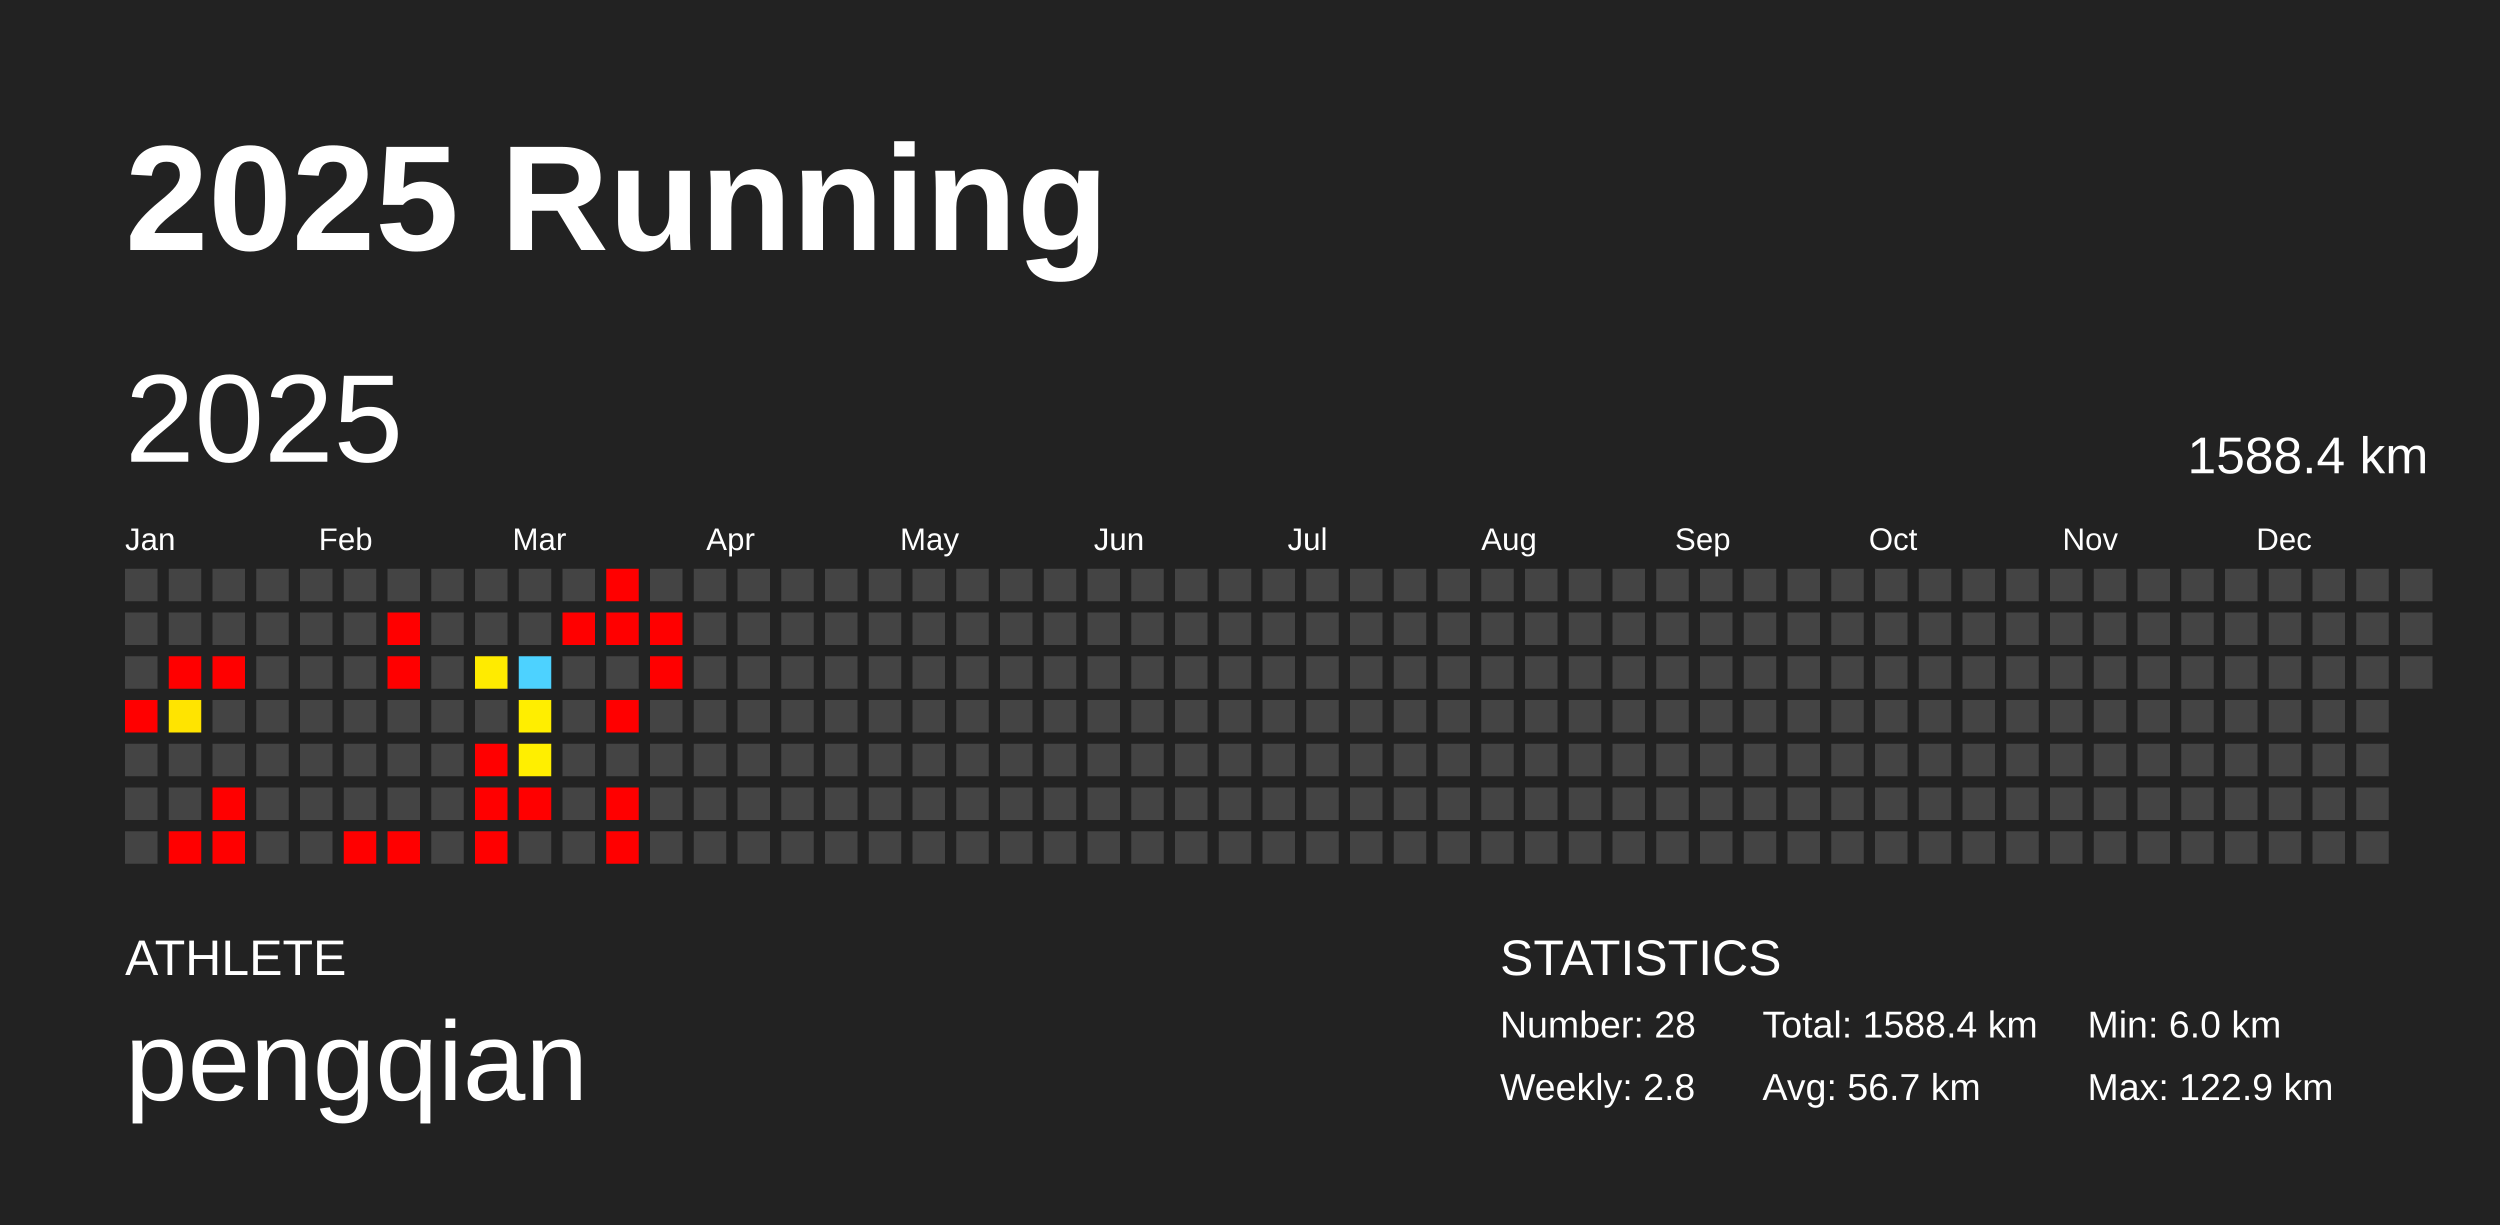
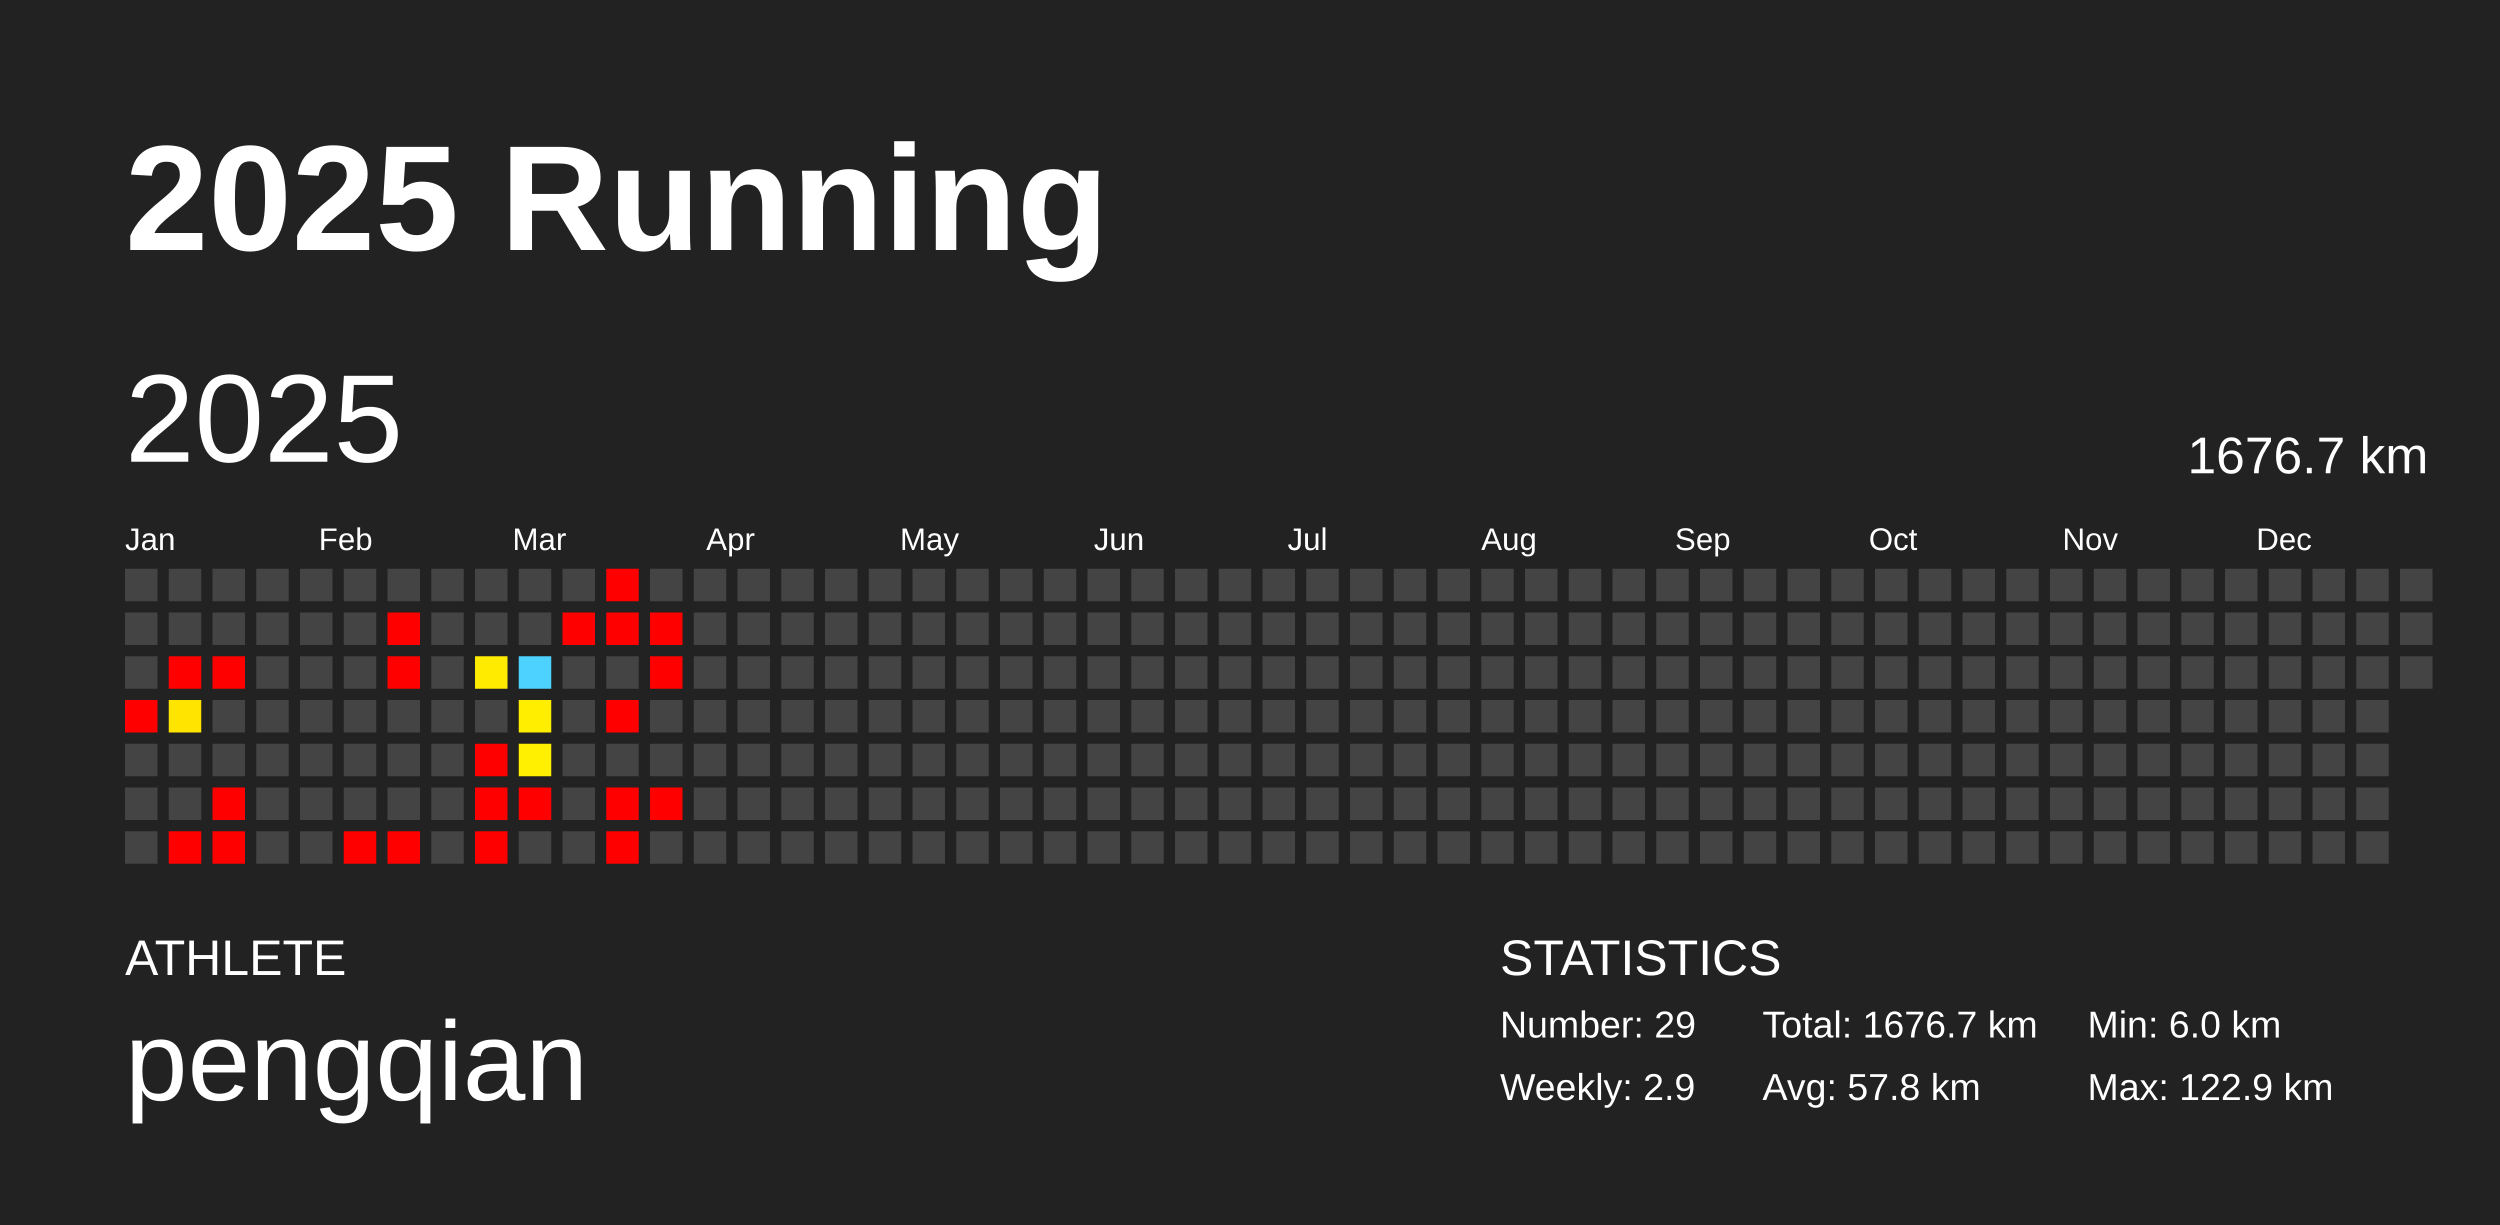
<svg xmlns="http://www.w3.org/2000/svg" baseProfile="full" height="98mm" version="1.1" viewBox="0,0,200,98" width="200mm">
  <defs />
  <rect fill="#222222" height="98" width="200" x="0" y="0" />
  <text fill="#FFFFFF" style="font-size:12px; font-family:Arial; font-weight:bold;" x="10" y="20">2025 Running</text>
  <text fill="#FFFFFF" style="font-size:4px; font-family:Arial" x="10" y="78">ATHLETE</text>
  <text fill="#FFFFFF" style="font-size:9px; font-family:Arial" x="10" y="88">pengqian</text>
  <text fill="#FFFFFF" style="font-size:4px; font-family:Arial" x="120" y="78">STATISTICS</text>
-   <text fill="#FFFFFF" style="font-size:3px; font-family:Arial" x="120" y="83">Number: 28</text>
-   <text fill="#FFFFFF" style="font-size:3px; font-family:Arial" x="120" y="88">Weekly: 2.8</text>
-   <text fill="#FFFFFF" style="font-size:3px; font-family:Arial" x="141" y="83">Total: 1588.4 km</text>
-   <text fill="#FFFFFF" style="font-size:3px; font-family:Arial" x="141" y="88">Avg: 56.7 km</text>
+   <text fill="#FFFFFF" style="font-size:3px; font-family:Arial" x="120" y="83">Number: 29</text>
+   <text fill="#FFFFFF" style="font-size:3px; font-family:Arial" x="120" y="88">Weekly: 2.9</text>
+   <text fill="#FFFFFF" style="font-size:3px; font-family:Arial" x="141" y="83">Total: 1676.7 km</text>
+   <text fill="#FFFFFF" style="font-size:3px; font-family:Arial" x="141" y="88">Avg: 57.8 km</text>
  <text fill="#FFFFFF" style="font-size:3px; font-family:Arial" x="167" y="83">Min: 6.0 km</text>
  <text fill="#FFFFFF" style="font-size:3px; font-family:Arial" x="167" y="88">Max: 122.9 km</text>
  <text dominant-baseline="hanging" fill="#FFFFFF" style="font-size:10.0px; font-family:Arial;" x="10" y="30">2025</text>
-   <text dominant-baseline="hanging" fill="#FFFFFF" style="font-size:4.125px; font-family:Arial;" x="175" y="35">1588.4 km</text>
+   <text dominant-baseline="hanging" fill="#FFFFFF" style="font-size:4.125px; font-family:Arial;" x="175" y="35">1676.7 km</text>
  <text fill="#FFFFFF" style="font-size:2.5px; font-family:Arial" x="10.0" y="44">Jan</text>
  <text fill="#FFFFFF" style="font-size:2.5px; font-family:Arial" x="25.5" y="44">Feb</text>
  <text fill="#FFFFFF" style="font-size:2.5px; font-family:Arial" x="41.0" y="44">Mar</text>
  <text fill="#FFFFFF" style="font-size:2.5px; font-family:Arial" x="56.5" y="44">Apr</text>
  <text fill="#FFFFFF" style="font-size:2.5px; font-family:Arial" x="72.0" y="44">May</text>
  <text fill="#FFFFFF" style="font-size:2.5px; font-family:Arial" x="87.5" y="44">Jun</text>
  <text fill="#FFFFFF" style="font-size:2.5px; font-family:Arial" x="103.0" y="44">Jul</text>
  <text fill="#FFFFFF" style="font-size:2.5px; font-family:Arial" x="118.5" y="44">Aug</text>
  <text fill="#FFFFFF" style="font-size:2.5px; font-family:Arial" x="134.0" y="44">Sep</text>
  <text fill="#FFFFFF" style="font-size:2.5px; font-family:Arial" x="149.5" y="44">Oct</text>
  <text fill="#FFFFFF" style="font-size:2.5px; font-family:Arial" x="165.0" y="44">Nov</text>
  <text fill="#FFFFFF" style="font-size:2.5px; font-family:Arial" x="180.5" y="44">Dec</text>
  <rect fill="#444444" height="2.6" width="2.6" x="10.0" y="45.5" />
  <rect fill="#444444" height="2.6" width="2.6" x="10.0" y="49.0" />
  <rect fill="#444444" height="2.6" width="2.6" x="10.0" y="52.5" />
  <rect fill="red" height="2.6" width="2.6" x="10.0" y="56.0" />
  <rect fill="#444444" height="2.6" width="2.6" x="10.0" y="59.5" />
  <rect fill="#444444" height="2.6" width="2.6" x="10.0" y="63.0" />
  <rect fill="#444444" height="2.6" width="2.6" x="10.0" y="66.5" />
  <rect fill="#444444" height="2.6" width="2.6" x="13.5" y="45.5" />
  <rect fill="#444444" height="2.6" width="2.6" x="13.5" y="49.0" />
  <rect fill="red" height="2.6" width="2.6" x="13.5" y="52.5" />
  <rect fill="#ffe400" height="2.6" width="2.6" x="13.5" y="56.0" />
  <rect fill="#444444" height="2.6" width="2.6" x="13.5" y="59.5" />
  <rect fill="#444444" height="2.6" width="2.6" x="13.5" y="63.0" />
  <rect fill="red" height="2.6" width="2.6" x="13.5" y="66.5" />
  <rect fill="#444444" height="2.6" width="2.6" x="17.0" y="45.5" />
  <rect fill="#444444" height="2.6" width="2.6" x="17.0" y="49.0" />
  <rect fill="red" height="2.6" width="2.6" x="17.0" y="52.5" />
  <rect fill="#444444" height="2.6" width="2.6" x="17.0" y="56.0" />
  <rect fill="#444444" height="2.6" width="2.6" x="17.0" y="59.5" />
  <rect fill="red" height="2.6" width="2.6" x="17.0" y="63.0" />
  <rect fill="red" height="2.6" width="2.6" x="17.0" y="66.5" />
  <rect fill="#444444" height="2.6" width="2.6" x="20.5" y="45.5" />
  <rect fill="#444444" height="2.6" width="2.6" x="20.5" y="49.0" />
  <rect fill="#444444" height="2.6" width="2.6" x="20.5" y="52.5" />
  <rect fill="#444444" height="2.6" width="2.6" x="20.5" y="56.0" />
  <rect fill="#444444" height="2.6" width="2.6" x="20.5" y="59.5" />
  <rect fill="#444444" height="2.6" width="2.6" x="20.5" y="63.0" />
  <rect fill="#444444" height="2.6" width="2.6" x="20.5" y="66.5" />
  <rect fill="#444444" height="2.6" width="2.6" x="24.0" y="45.5" />
  <rect fill="#444444" height="2.6" width="2.6" x="24.0" y="49.0" />
  <rect fill="#444444" height="2.6" width="2.6" x="24.0" y="52.5" />
  <rect fill="#444444" height="2.6" width="2.6" x="24.0" y="56.0" />
  <rect fill="#444444" height="2.6" width="2.6" x="24.0" y="59.5" />
  <rect fill="#444444" height="2.6" width="2.6" x="24.0" y="63.0" />
  <rect fill="#444444" height="2.6" width="2.6" x="24.0" y="66.5" />
  <rect fill="#444444" height="2.6" width="2.6" x="27.5" y="45.5" />
  <rect fill="#444444" height="2.6" width="2.6" x="27.5" y="49.0" />
  <rect fill="#444444" height="2.6" width="2.6" x="27.5" y="52.5" />
  <rect fill="#444444" height="2.6" width="2.6" x="27.5" y="56.0" />
  <rect fill="#444444" height="2.6" width="2.6" x="27.5" y="59.5" />
  <rect fill="#444444" height="2.6" width="2.6" x="27.5" y="63.0" />
  <rect fill="red" height="2.6" width="2.6" x="27.5" y="66.5" />
  <rect fill="#444444" height="2.6" width="2.6" x="31.0" y="45.5" />
  <rect fill="red" height="2.6" width="2.6" x="31.0" y="49.0" />
  <rect fill="red" height="2.6" width="2.6" x="31.0" y="52.5" />
  <rect fill="#444444" height="2.6" width="2.6" x="31.0" y="56.0" />
  <rect fill="#444444" height="2.6" width="2.6" x="31.0" y="59.5" />
  <rect fill="#444444" height="2.6" width="2.6" x="31.0" y="63.0" />
  <rect fill="red" height="2.6" width="2.6" x="31.0" y="66.5" />
  <rect fill="#444444" height="2.6" width="2.6" x="34.5" y="45.5" />
  <rect fill="#444444" height="2.6" width="2.6" x="34.5" y="49.0" />
  <rect fill="#444444" height="2.6" width="2.6" x="34.5" y="52.5" />
  <rect fill="#444444" height="2.6" width="2.6" x="34.5" y="56.0" />
  <rect fill="#444444" height="2.6" width="2.6" x="34.5" y="59.5" />
  <rect fill="#444444" height="2.6" width="2.6" x="34.5" y="63.0" />
  <rect fill="#444444" height="2.6" width="2.6" x="34.5" y="66.5" />
  <rect fill="#444444" height="2.6" width="2.6" x="38.0" y="45.5" />
  <rect fill="#444444" height="2.6" width="2.6" x="38.0" y="49.0" />
  <rect fill="#ffeb00" height="2.6" width="2.6" x="38.0" y="52.5" />
  <rect fill="#444444" height="2.6" width="2.6" x="38.0" y="56.0" />
  <rect fill="red" height="2.6" width="2.6" x="38.0" y="59.5" />
  <rect fill="red" height="2.6" width="2.6" x="38.0" y="63.0" />
  <rect fill="red" height="2.6" width="2.6" x="38.0" y="66.5" />
  <rect fill="#444444" height="2.6" width="2.6" x="41.5" y="45.5" />
  <rect fill="#444444" height="2.6" width="2.6" x="41.5" y="49.0" />
  <rect fill="#4dd2ff" height="2.6" width="2.6" x="41.5" y="52.5" />
  <rect fill="#ffee00" height="2.6" width="2.6" x="41.5" y="56.0" />
  <rect fill="#ffef00" height="2.6" width="2.6" x="41.5" y="59.5" />
  <rect fill="red" height="2.6" width="2.6" x="41.5" y="63.0" />
  <rect fill="#444444" height="2.6" width="2.6" x="41.5" y="66.5" />
  <rect fill="#444444" height="2.6" width="2.6" x="45.0" y="45.5" />
  <rect fill="red" height="2.6" width="2.6" x="45.0" y="49.0" />
  <rect fill="#444444" height="2.6" width="2.6" x="45.0" y="52.5" />
  <rect fill="#444444" height="2.6" width="2.6" x="45.0" y="56.0" />
  <rect fill="#444444" height="2.6" width="2.6" x="45.0" y="59.5" />
  <rect fill="#444444" height="2.6" width="2.6" x="45.0" y="63.0" />
  <rect fill="#444444" height="2.6" width="2.6" x="45.0" y="66.5" />
  <rect fill="red" height="2.6" width="2.6" x="48.5" y="45.5" />
  <rect fill="red" height="2.6" width="2.6" x="48.5" y="49.0" />
  <rect fill="#444444" height="2.6" width="2.6" x="48.5" y="52.5" />
  <rect fill="red" height="2.6" width="2.6" x="48.5" y="56.0" />
  <rect fill="#444444" height="2.6" width="2.6" x="48.5" y="59.5" />
  <rect fill="red" height="2.6" width="2.6" x="48.5" y="63.0" />
  <rect fill="red" height="2.6" width="2.6" x="48.5" y="66.5" />
  <rect fill="#444444" height="2.6" width="2.6" x="52.0" y="45.5" />
  <rect fill="red" height="2.6" width="2.6" x="52.0" y="49.0" />
  <rect fill="red" height="2.6" width="2.6" x="52.0" y="52.5" />
  <rect fill="#444444" height="2.6" width="2.6" x="52.0" y="56.0" />
  <rect fill="#444444" height="2.6" width="2.6" x="52.0" y="59.5" />
-   <rect fill="#444444" height="2.6" width="2.6" x="52.0" y="63.0" />
+   <rect fill="red" height="2.6" width="2.6" x="52.0" y="63.0" />
  <rect fill="#444444" height="2.6" width="2.6" x="52.0" y="66.5" />
  <rect fill="#444444" height="2.6" width="2.6" x="55.5" y="45.5" />
  <rect fill="#444444" height="2.6" width="2.6" x="55.5" y="49.0" />
  <rect fill="#444444" height="2.6" width="2.6" x="55.5" y="52.5" />
  <rect fill="#444444" height="2.6" width="2.6" x="55.5" y="56.0" />
  <rect fill="#444444" height="2.6" width="2.6" x="55.5" y="59.5" />
  <rect fill="#444444" height="2.6" width="2.6" x="55.5" y="63.0" />
  <rect fill="#444444" height="2.6" width="2.6" x="55.5" y="66.5" />
  <rect fill="#444444" height="2.6" width="2.6" x="59.0" y="45.5" />
  <rect fill="#444444" height="2.6" width="2.6" x="59.0" y="49.0" />
  <rect fill="#444444" height="2.6" width="2.6" x="59.0" y="52.5" />
  <rect fill="#444444" height="2.6" width="2.6" x="59.0" y="56.0" />
  <rect fill="#444444" height="2.6" width="2.6" x="59.0" y="59.5" />
  <rect fill="#444444" height="2.6" width="2.6" x="59.0" y="63.0" />
  <rect fill="#444444" height="2.6" width="2.6" x="59.0" y="66.5" />
  <rect fill="#444444" height="2.6" width="2.6" x="62.5" y="45.5" />
  <rect fill="#444444" height="2.6" width="2.6" x="62.5" y="49.0" />
  <rect fill="#444444" height="2.6" width="2.6" x="62.5" y="52.5" />
  <rect fill="#444444" height="2.6" width="2.6" x="62.5" y="56.0" />
  <rect fill="#444444" height="2.6" width="2.6" x="62.5" y="59.5" />
  <rect fill="#444444" height="2.6" width="2.6" x="62.5" y="63.0" />
  <rect fill="#444444" height="2.6" width="2.6" x="62.5" y="66.5" />
  <rect fill="#444444" height="2.6" width="2.6" x="66.0" y="45.5" />
  <rect fill="#444444" height="2.6" width="2.6" x="66.0" y="49.0" />
  <rect fill="#444444" height="2.6" width="2.6" x="66.0" y="52.5" />
  <rect fill="#444444" height="2.6" width="2.6" x="66.0" y="56.0" />
  <rect fill="#444444" height="2.6" width="2.6" x="66.0" y="59.5" />
  <rect fill="#444444" height="2.6" width="2.6" x="66.0" y="63.0" />
  <rect fill="#444444" height="2.6" width="2.6" x="66.0" y="66.5" />
  <rect fill="#444444" height="2.6" width="2.6" x="69.5" y="45.5" />
  <rect fill="#444444" height="2.6" width="2.6" x="69.5" y="49.0" />
  <rect fill="#444444" height="2.6" width="2.6" x="69.5" y="52.5" />
  <rect fill="#444444" height="2.6" width="2.6" x="69.5" y="56.0" />
  <rect fill="#444444" height="2.6" width="2.6" x="69.5" y="59.5" />
  <rect fill="#444444" height="2.6" width="2.6" x="69.5" y="63.0" />
  <rect fill="#444444" height="2.6" width="2.6" x="69.5" y="66.5" />
  <rect fill="#444444" height="2.6" width="2.6" x="73.0" y="45.5" />
  <rect fill="#444444" height="2.6" width="2.6" x="73.0" y="49.0" />
  <rect fill="#444444" height="2.6" width="2.6" x="73.0" y="52.5" />
  <rect fill="#444444" height="2.6" width="2.6" x="73.0" y="56.0" />
  <rect fill="#444444" height="2.6" width="2.6" x="73.0" y="59.5" />
  <rect fill="#444444" height="2.6" width="2.6" x="73.0" y="63.0" />
  <rect fill="#444444" height="2.6" width="2.6" x="73.0" y="66.5" />
  <rect fill="#444444" height="2.6" width="2.6" x="76.5" y="45.5" />
  <rect fill="#444444" height="2.6" width="2.6" x="76.5" y="49.0" />
  <rect fill="#444444" height="2.6" width="2.6" x="76.5" y="52.5" />
  <rect fill="#444444" height="2.6" width="2.6" x="76.5" y="56.0" />
  <rect fill="#444444" height="2.6" width="2.6" x="76.5" y="59.5" />
  <rect fill="#444444" height="2.6" width="2.6" x="76.5" y="63.0" />
  <rect fill="#444444" height="2.6" width="2.6" x="76.5" y="66.5" />
  <rect fill="#444444" height="2.6" width="2.6" x="80.0" y="45.5" />
  <rect fill="#444444" height="2.6" width="2.6" x="80.0" y="49.0" />
  <rect fill="#444444" height="2.6" width="2.6" x="80.0" y="52.5" />
  <rect fill="#444444" height="2.6" width="2.6" x="80.0" y="56.0" />
  <rect fill="#444444" height="2.6" width="2.6" x="80.0" y="59.5" />
  <rect fill="#444444" height="2.6" width="2.6" x="80.0" y="63.0" />
  <rect fill="#444444" height="2.6" width="2.6" x="80.0" y="66.5" />
  <rect fill="#444444" height="2.6" width="2.6" x="83.5" y="45.5" />
  <rect fill="#444444" height="2.6" width="2.6" x="83.5" y="49.0" />
  <rect fill="#444444" height="2.6" width="2.6" x="83.5" y="52.5" />
  <rect fill="#444444" height="2.6" width="2.6" x="83.5" y="56.0" />
  <rect fill="#444444" height="2.6" width="2.6" x="83.5" y="59.5" />
  <rect fill="#444444" height="2.6" width="2.6" x="83.5" y="63.0" />
  <rect fill="#444444" height="2.6" width="2.6" x="83.5" y="66.5" />
  <rect fill="#444444" height="2.6" width="2.6" x="87.0" y="45.5" />
  <rect fill="#444444" height="2.6" width="2.6" x="87.0" y="49.0" />
  <rect fill="#444444" height="2.6" width="2.6" x="87.0" y="52.5" />
  <rect fill="#444444" height="2.6" width="2.6" x="87.0" y="56.0" />
  <rect fill="#444444" height="2.6" width="2.6" x="87.0" y="59.5" />
  <rect fill="#444444" height="2.6" width="2.6" x="87.0" y="63.0" />
  <rect fill="#444444" height="2.6" width="2.6" x="87.0" y="66.5" />
  <rect fill="#444444" height="2.6" width="2.6" x="90.5" y="45.5" />
  <rect fill="#444444" height="2.6" width="2.6" x="90.5" y="49.0" />
  <rect fill="#444444" height="2.6" width="2.6" x="90.5" y="52.5" />
  <rect fill="#444444" height="2.6" width="2.6" x="90.5" y="56.0" />
  <rect fill="#444444" height="2.6" width="2.6" x="90.5" y="59.5" />
  <rect fill="#444444" height="2.6" width="2.6" x="90.5" y="63.0" />
  <rect fill="#444444" height="2.6" width="2.6" x="90.5" y="66.5" />
  <rect fill="#444444" height="2.6" width="2.6" x="94.0" y="45.5" />
  <rect fill="#444444" height="2.6" width="2.6" x="94.0" y="49.0" />
  <rect fill="#444444" height="2.6" width="2.6" x="94.0" y="52.5" />
  <rect fill="#444444" height="2.6" width="2.6" x="94.0" y="56.0" />
  <rect fill="#444444" height="2.6" width="2.6" x="94.0" y="59.5" />
  <rect fill="#444444" height="2.6" width="2.6" x="94.0" y="63.0" />
  <rect fill="#444444" height="2.6" width="2.6" x="94.0" y="66.5" />
  <rect fill="#444444" height="2.6" width="2.6" x="97.5" y="45.5" />
  <rect fill="#444444" height="2.6" width="2.6" x="97.5" y="49.0" />
  <rect fill="#444444" height="2.6" width="2.6" x="97.5" y="52.5" />
  <rect fill="#444444" height="2.6" width="2.6" x="97.5" y="56.0" />
  <rect fill="#444444" height="2.6" width="2.6" x="97.5" y="59.5" />
  <rect fill="#444444" height="2.6" width="2.6" x="97.5" y="63.0" />
  <rect fill="#444444" height="2.6" width="2.6" x="97.5" y="66.5" />
  <rect fill="#444444" height="2.6" width="2.6" x="101.0" y="45.5" />
  <rect fill="#444444" height="2.6" width="2.6" x="101.0" y="49.0" />
  <rect fill="#444444" height="2.6" width="2.6" x="101.0" y="52.5" />
  <rect fill="#444444" height="2.6" width="2.6" x="101.0" y="56.0" />
  <rect fill="#444444" height="2.6" width="2.6" x="101.0" y="59.5" />
  <rect fill="#444444" height="2.6" width="2.6" x="101.0" y="63.0" />
  <rect fill="#444444" height="2.6" width="2.6" x="101.0" y="66.5" />
  <rect fill="#444444" height="2.6" width="2.6" x="104.5" y="45.5" />
  <rect fill="#444444" height="2.6" width="2.6" x="104.5" y="49.0" />
  <rect fill="#444444" height="2.6" width="2.6" x="104.5" y="52.5" />
  <rect fill="#444444" height="2.6" width="2.6" x="104.5" y="56.0" />
  <rect fill="#444444" height="2.6" width="2.6" x="104.5" y="59.5" />
  <rect fill="#444444" height="2.6" width="2.6" x="104.5" y="63.0" />
  <rect fill="#444444" height="2.6" width="2.6" x="104.5" y="66.5" />
  <rect fill="#444444" height="2.6" width="2.6" x="108.0" y="45.5" />
  <rect fill="#444444" height="2.6" width="2.6" x="108.0" y="49.0" />
  <rect fill="#444444" height="2.6" width="2.6" x="108.0" y="52.5" />
  <rect fill="#444444" height="2.6" width="2.6" x="108.0" y="56.0" />
  <rect fill="#444444" height="2.6" width="2.6" x="108.0" y="59.5" />
  <rect fill="#444444" height="2.6" width="2.6" x="108.0" y="63.0" />
  <rect fill="#444444" height="2.6" width="2.6" x="108.0" y="66.5" />
  <rect fill="#444444" height="2.6" width="2.6" x="111.5" y="45.5" />
  <rect fill="#444444" height="2.6" width="2.6" x="111.5" y="49.0" />
  <rect fill="#444444" height="2.6" width="2.6" x="111.5" y="52.5" />
  <rect fill="#444444" height="2.6" width="2.6" x="111.5" y="56.0" />
  <rect fill="#444444" height="2.6" width="2.6" x="111.5" y="59.5" />
  <rect fill="#444444" height="2.6" width="2.6" x="111.5" y="63.0" />
  <rect fill="#444444" height="2.6" width="2.6" x="111.5" y="66.5" />
  <rect fill="#444444" height="2.6" width="2.6" x="115.0" y="45.5" />
  <rect fill="#444444" height="2.6" width="2.6" x="115.0" y="49.0" />
  <rect fill="#444444" height="2.6" width="2.6" x="115.0" y="52.5" />
  <rect fill="#444444" height="2.6" width="2.6" x="115.0" y="56.0" />
  <rect fill="#444444" height="2.6" width="2.6" x="115.0" y="59.5" />
  <rect fill="#444444" height="2.6" width="2.6" x="115.0" y="63.0" />
  <rect fill="#444444" height="2.6" width="2.6" x="115.0" y="66.5" />
  <rect fill="#444444" height="2.6" width="2.6" x="118.5" y="45.5" />
  <rect fill="#444444" height="2.6" width="2.6" x="118.5" y="49.0" />
  <rect fill="#444444" height="2.6" width="2.6" x="118.5" y="52.5" />
  <rect fill="#444444" height="2.6" width="2.6" x="118.5" y="56.0" />
  <rect fill="#444444" height="2.6" width="2.6" x="118.5" y="59.5" />
  <rect fill="#444444" height="2.6" width="2.6" x="118.5" y="63.0" />
  <rect fill="#444444" height="2.6" width="2.6" x="118.5" y="66.5" />
  <rect fill="#444444" height="2.6" width="2.6" x="122.0" y="45.5" />
  <rect fill="#444444" height="2.6" width="2.6" x="122.0" y="49.0" />
  <rect fill="#444444" height="2.6" width="2.6" x="122.0" y="52.5" />
  <rect fill="#444444" height="2.6" width="2.6" x="122.0" y="56.0" />
  <rect fill="#444444" height="2.6" width="2.6" x="122.0" y="59.5" />
  <rect fill="#444444" height="2.6" width="2.6" x="122.0" y="63.0" />
  <rect fill="#444444" height="2.6" width="2.6" x="122.0" y="66.5" />
  <rect fill="#444444" height="2.6" width="2.6" x="125.5" y="45.5" />
  <rect fill="#444444" height="2.6" width="2.6" x="125.5" y="49.0" />
  <rect fill="#444444" height="2.6" width="2.6" x="125.5" y="52.5" />
  <rect fill="#444444" height="2.6" width="2.6" x="125.5" y="56.0" />
  <rect fill="#444444" height="2.6" width="2.6" x="125.5" y="59.5" />
  <rect fill="#444444" height="2.6" width="2.6" x="125.5" y="63.0" />
  <rect fill="#444444" height="2.6" width="2.6" x="125.5" y="66.5" />
  <rect fill="#444444" height="2.6" width="2.6" x="129.0" y="45.5" />
  <rect fill="#444444" height="2.6" width="2.6" x="129.0" y="49.0" />
  <rect fill="#444444" height="2.6" width="2.6" x="129.0" y="52.5" />
  <rect fill="#444444" height="2.6" width="2.6" x="129.0" y="56.0" />
  <rect fill="#444444" height="2.6" width="2.6" x="129.0" y="59.5" />
  <rect fill="#444444" height="2.6" width="2.6" x="129.0" y="63.0" />
  <rect fill="#444444" height="2.6" width="2.6" x="129.0" y="66.5" />
  <rect fill="#444444" height="2.6" width="2.6" x="132.5" y="45.5" />
  <rect fill="#444444" height="2.6" width="2.6" x="132.5" y="49.0" />
  <rect fill="#444444" height="2.6" width="2.6" x="132.5" y="52.5" />
  <rect fill="#444444" height="2.6" width="2.6" x="132.5" y="56.0" />
  <rect fill="#444444" height="2.6" width="2.6" x="132.5" y="59.5" />
  <rect fill="#444444" height="2.6" width="2.6" x="132.5" y="63.0" />
  <rect fill="#444444" height="2.6" width="2.6" x="132.5" y="66.5" />
  <rect fill="#444444" height="2.6" width="2.6" x="136.0" y="45.5" />
  <rect fill="#444444" height="2.6" width="2.6" x="136.0" y="49.0" />
  <rect fill="#444444" height="2.6" width="2.6" x="136.0" y="52.5" />
  <rect fill="#444444" height="2.6" width="2.6" x="136.0" y="56.0" />
  <rect fill="#444444" height="2.6" width="2.6" x="136.0" y="59.5" />
  <rect fill="#444444" height="2.6" width="2.6" x="136.0" y="63.0" />
  <rect fill="#444444" height="2.6" width="2.6" x="136.0" y="66.5" />
  <rect fill="#444444" height="2.6" width="2.6" x="139.5" y="45.5" />
  <rect fill="#444444" height="2.6" width="2.6" x="139.5" y="49.0" />
  <rect fill="#444444" height="2.6" width="2.6" x="139.5" y="52.5" />
  <rect fill="#444444" height="2.6" width="2.6" x="139.5" y="56.0" />
  <rect fill="#444444" height="2.6" width="2.6" x="139.5" y="59.5" />
  <rect fill="#444444" height="2.6" width="2.6" x="139.5" y="63.0" />
  <rect fill="#444444" height="2.6" width="2.6" x="139.5" y="66.5" />
  <rect fill="#444444" height="2.6" width="2.6" x="143.0" y="45.5" />
  <rect fill="#444444" height="2.6" width="2.6" x="143.0" y="49.0" />
  <rect fill="#444444" height="2.6" width="2.6" x="143.0" y="52.5" />
  <rect fill="#444444" height="2.6" width="2.6" x="143.0" y="56.0" />
  <rect fill="#444444" height="2.6" width="2.6" x="143.0" y="59.5" />
  <rect fill="#444444" height="2.6" width="2.6" x="143.0" y="63.0" />
  <rect fill="#444444" height="2.6" width="2.6" x="143.0" y="66.5" />
  <rect fill="#444444" height="2.6" width="2.6" x="146.5" y="45.5" />
  <rect fill="#444444" height="2.6" width="2.6" x="146.5" y="49.0" />
  <rect fill="#444444" height="2.6" width="2.6" x="146.5" y="52.5" />
  <rect fill="#444444" height="2.6" width="2.6" x="146.5" y="56.0" />
  <rect fill="#444444" height="2.6" width="2.6" x="146.5" y="59.5" />
  <rect fill="#444444" height="2.6" width="2.6" x="146.5" y="63.0" />
  <rect fill="#444444" height="2.6" width="2.6" x="146.5" y="66.5" />
  <rect fill="#444444" height="2.6" width="2.6" x="150.0" y="45.5" />
  <rect fill="#444444" height="2.6" width="2.6" x="150.0" y="49.0" />
  <rect fill="#444444" height="2.6" width="2.6" x="150.0" y="52.5" />
  <rect fill="#444444" height="2.6" width="2.6" x="150.0" y="56.0" />
  <rect fill="#444444" height="2.6" width="2.6" x="150.0" y="59.5" />
  <rect fill="#444444" height="2.6" width="2.6" x="150.0" y="63.0" />
  <rect fill="#444444" height="2.6" width="2.6" x="150.0" y="66.5" />
  <rect fill="#444444" height="2.6" width="2.6" x="153.5" y="45.5" />
  <rect fill="#444444" height="2.6" width="2.6" x="153.5" y="49.0" />
  <rect fill="#444444" height="2.6" width="2.6" x="153.5" y="52.5" />
  <rect fill="#444444" height="2.6" width="2.6" x="153.5" y="56.0" />
  <rect fill="#444444" height="2.6" width="2.6" x="153.5" y="59.5" />
  <rect fill="#444444" height="2.6" width="2.6" x="153.5" y="63.0" />
  <rect fill="#444444" height="2.6" width="2.6" x="153.5" y="66.5" />
  <rect fill="#444444" height="2.6" width="2.6" x="157.0" y="45.5" />
  <rect fill="#444444" height="2.6" width="2.6" x="157.0" y="49.0" />
  <rect fill="#444444" height="2.6" width="2.6" x="157.0" y="52.5" />
  <rect fill="#444444" height="2.6" width="2.6" x="157.0" y="56.0" />
  <rect fill="#444444" height="2.6" width="2.6" x="157.0" y="59.5" />
  <rect fill="#444444" height="2.6" width="2.6" x="157.0" y="63.0" />
  <rect fill="#444444" height="2.6" width="2.6" x="157.0" y="66.5" />
  <rect fill="#444444" height="2.6" width="2.6" x="160.5" y="45.5" />
  <rect fill="#444444" height="2.6" width="2.6" x="160.5" y="49.0" />
  <rect fill="#444444" height="2.6" width="2.6" x="160.5" y="52.5" />
  <rect fill="#444444" height="2.6" width="2.6" x="160.5" y="56.0" />
  <rect fill="#444444" height="2.6" width="2.6" x="160.5" y="59.5" />
  <rect fill="#444444" height="2.6" width="2.6" x="160.5" y="63.0" />
  <rect fill="#444444" height="2.6" width="2.6" x="160.5" y="66.5" />
  <rect fill="#444444" height="2.6" width="2.6" x="164.0" y="45.5" />
  <rect fill="#444444" height="2.6" width="2.6" x="164.0" y="49.0" />
  <rect fill="#444444" height="2.6" width="2.6" x="164.0" y="52.5" />
  <rect fill="#444444" height="2.6" width="2.6" x="164.0" y="56.0" />
  <rect fill="#444444" height="2.6" width="2.6" x="164.0" y="59.5" />
  <rect fill="#444444" height="2.6" width="2.6" x="164.0" y="63.0" />
  <rect fill="#444444" height="2.6" width="2.6" x="164.0" y="66.5" />
  <rect fill="#444444" height="2.6" width="2.6" x="167.5" y="45.5" />
  <rect fill="#444444" height="2.6" width="2.6" x="167.5" y="49.0" />
  <rect fill="#444444" height="2.6" width="2.6" x="167.5" y="52.5" />
  <rect fill="#444444" height="2.6" width="2.6" x="167.5" y="56.0" />
  <rect fill="#444444" height="2.6" width="2.6" x="167.5" y="59.5" />
  <rect fill="#444444" height="2.6" width="2.6" x="167.5" y="63.0" />
  <rect fill="#444444" height="2.6" width="2.6" x="167.5" y="66.5" />
  <rect fill="#444444" height="2.6" width="2.6" x="171.0" y="45.5" />
  <rect fill="#444444" height="2.6" width="2.6" x="171.0" y="49.0" />
  <rect fill="#444444" height="2.6" width="2.6" x="171.0" y="52.5" />
  <rect fill="#444444" height="2.6" width="2.6" x="171.0" y="56.0" />
  <rect fill="#444444" height="2.6" width="2.6" x="171.0" y="59.5" />
  <rect fill="#444444" height="2.6" width="2.6" x="171.0" y="63.0" />
  <rect fill="#444444" height="2.6" width="2.6" x="171.0" y="66.5" />
  <rect fill="#444444" height="2.6" width="2.6" x="174.5" y="45.5" />
  <rect fill="#444444" height="2.6" width="2.6" x="174.5" y="49.0" />
  <rect fill="#444444" height="2.6" width="2.6" x="174.5" y="52.5" />
  <rect fill="#444444" height="2.6" width="2.6" x="174.5" y="56.0" />
  <rect fill="#444444" height="2.6" width="2.6" x="174.5" y="59.5" />
  <rect fill="#444444" height="2.6" width="2.6" x="174.5" y="63.0" />
  <rect fill="#444444" height="2.6" width="2.6" x="174.5" y="66.5" />
  <rect fill="#444444" height="2.6" width="2.6" x="178.0" y="45.5" />
  <rect fill="#444444" height="2.6" width="2.6" x="178.0" y="49.0" />
  <rect fill="#444444" height="2.6" width="2.6" x="178.0" y="52.5" />
  <rect fill="#444444" height="2.6" width="2.6" x="178.0" y="56.0" />
  <rect fill="#444444" height="2.6" width="2.6" x="178.0" y="59.5" />
  <rect fill="#444444" height="2.6" width="2.6" x="178.0" y="63.0" />
  <rect fill="#444444" height="2.6" width="2.6" x="178.0" y="66.5" />
  <rect fill="#444444" height="2.6" width="2.6" x="181.5" y="45.5" />
  <rect fill="#444444" height="2.6" width="2.6" x="181.5" y="49.0" />
  <rect fill="#444444" height="2.6" width="2.6" x="181.5" y="52.5" />
  <rect fill="#444444" height="2.6" width="2.6" x="181.5" y="56.0" />
  <rect fill="#444444" height="2.6" width="2.6" x="181.5" y="59.5" />
  <rect fill="#444444" height="2.6" width="2.6" x="181.5" y="63.0" />
  <rect fill="#444444" height="2.6" width="2.6" x="181.5" y="66.5" />
  <rect fill="#444444" height="2.6" width="2.6" x="185.0" y="45.5" />
  <rect fill="#444444" height="2.6" width="2.6" x="185.0" y="49.0" />
  <rect fill="#444444" height="2.6" width="2.6" x="185.0" y="52.5" />
  <rect fill="#444444" height="2.6" width="2.6" x="185.0" y="56.0" />
  <rect fill="#444444" height="2.6" width="2.6" x="185.0" y="59.5" />
  <rect fill="#444444" height="2.6" width="2.6" x="185.0" y="63.0" />
  <rect fill="#444444" height="2.6" width="2.6" x="185.0" y="66.5" />
  <rect fill="#444444" height="2.6" width="2.6" x="188.5" y="45.5" />
  <rect fill="#444444" height="2.6" width="2.6" x="188.5" y="49.0" />
  <rect fill="#444444" height="2.6" width="2.6" x="188.5" y="52.5" />
  <rect fill="#444444" height="2.6" width="2.6" x="188.5" y="56.0" />
  <rect fill="#444444" height="2.6" width="2.6" x="188.5" y="59.5" />
  <rect fill="#444444" height="2.6" width="2.6" x="188.5" y="63.0" />
  <rect fill="#444444" height="2.6" width="2.6" x="188.5" y="66.5" />
  <rect fill="#444444" height="2.6" width="2.6" x="192.0" y="45.5" />
  <rect fill="#444444" height="2.6" width="2.6" x="192.0" y="49.0" />
  <rect fill="#444444" height="2.6" width="2.6" x="192.0" y="52.5" />
</svg>
